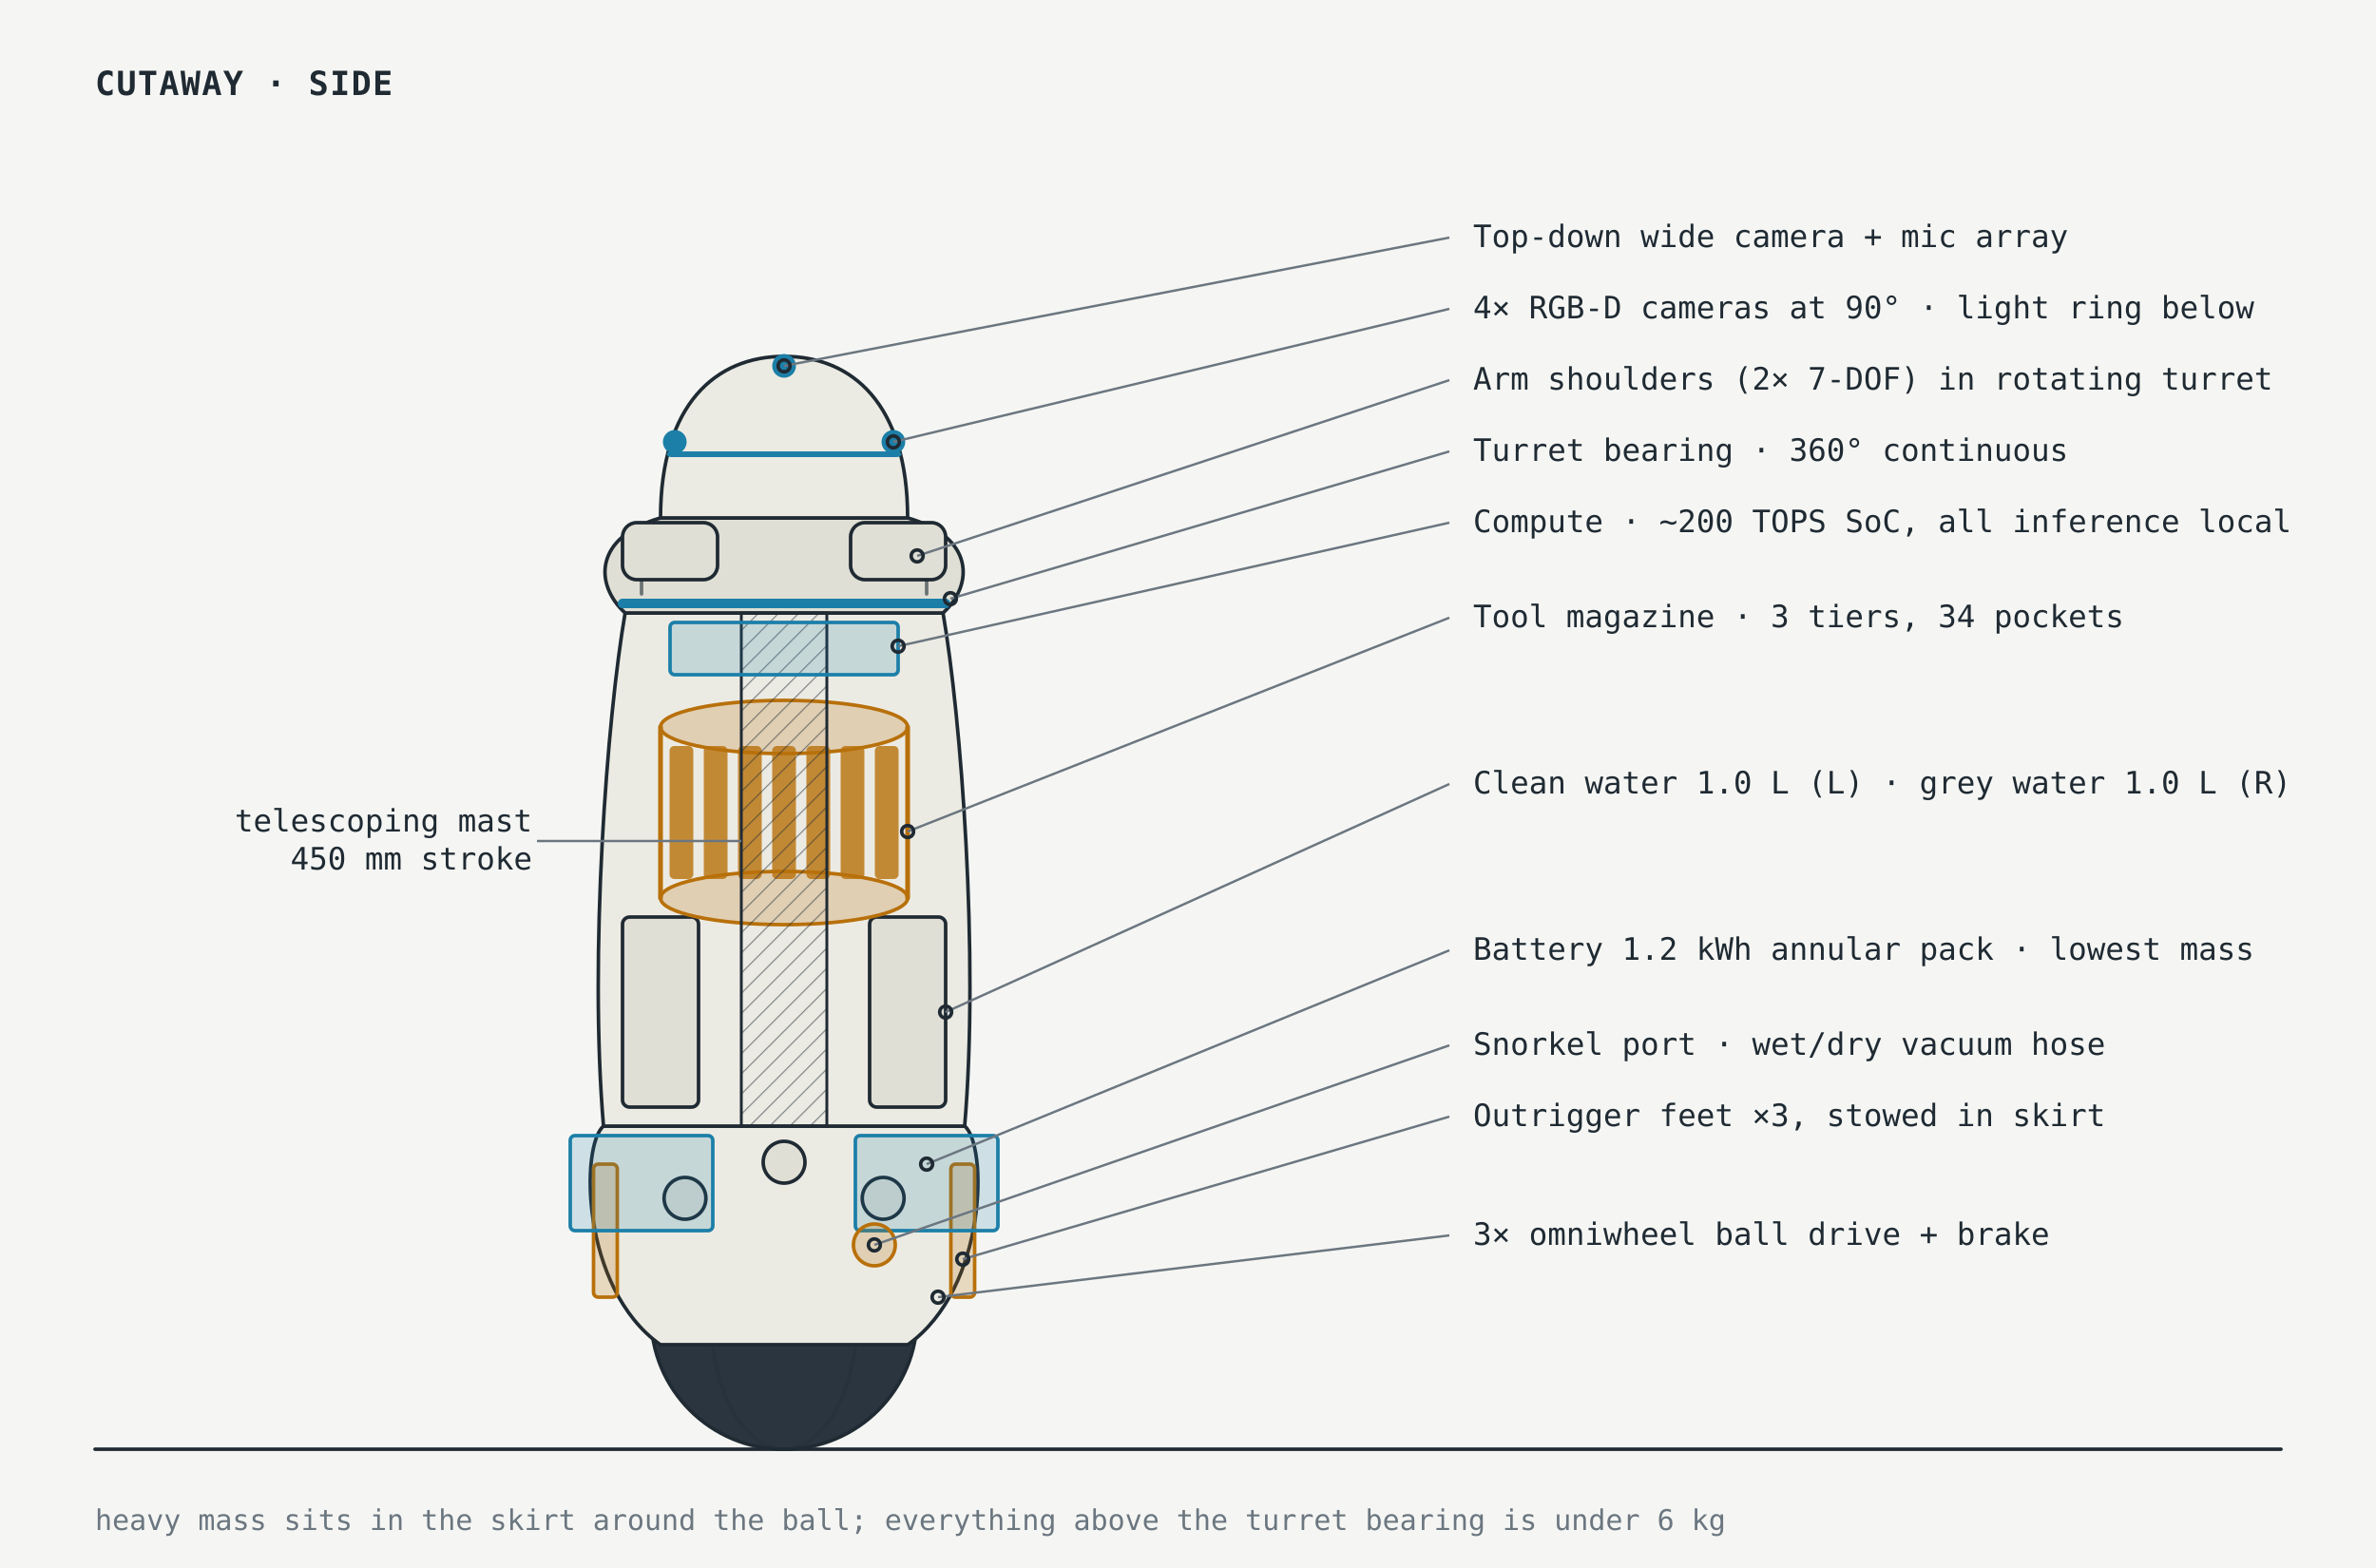
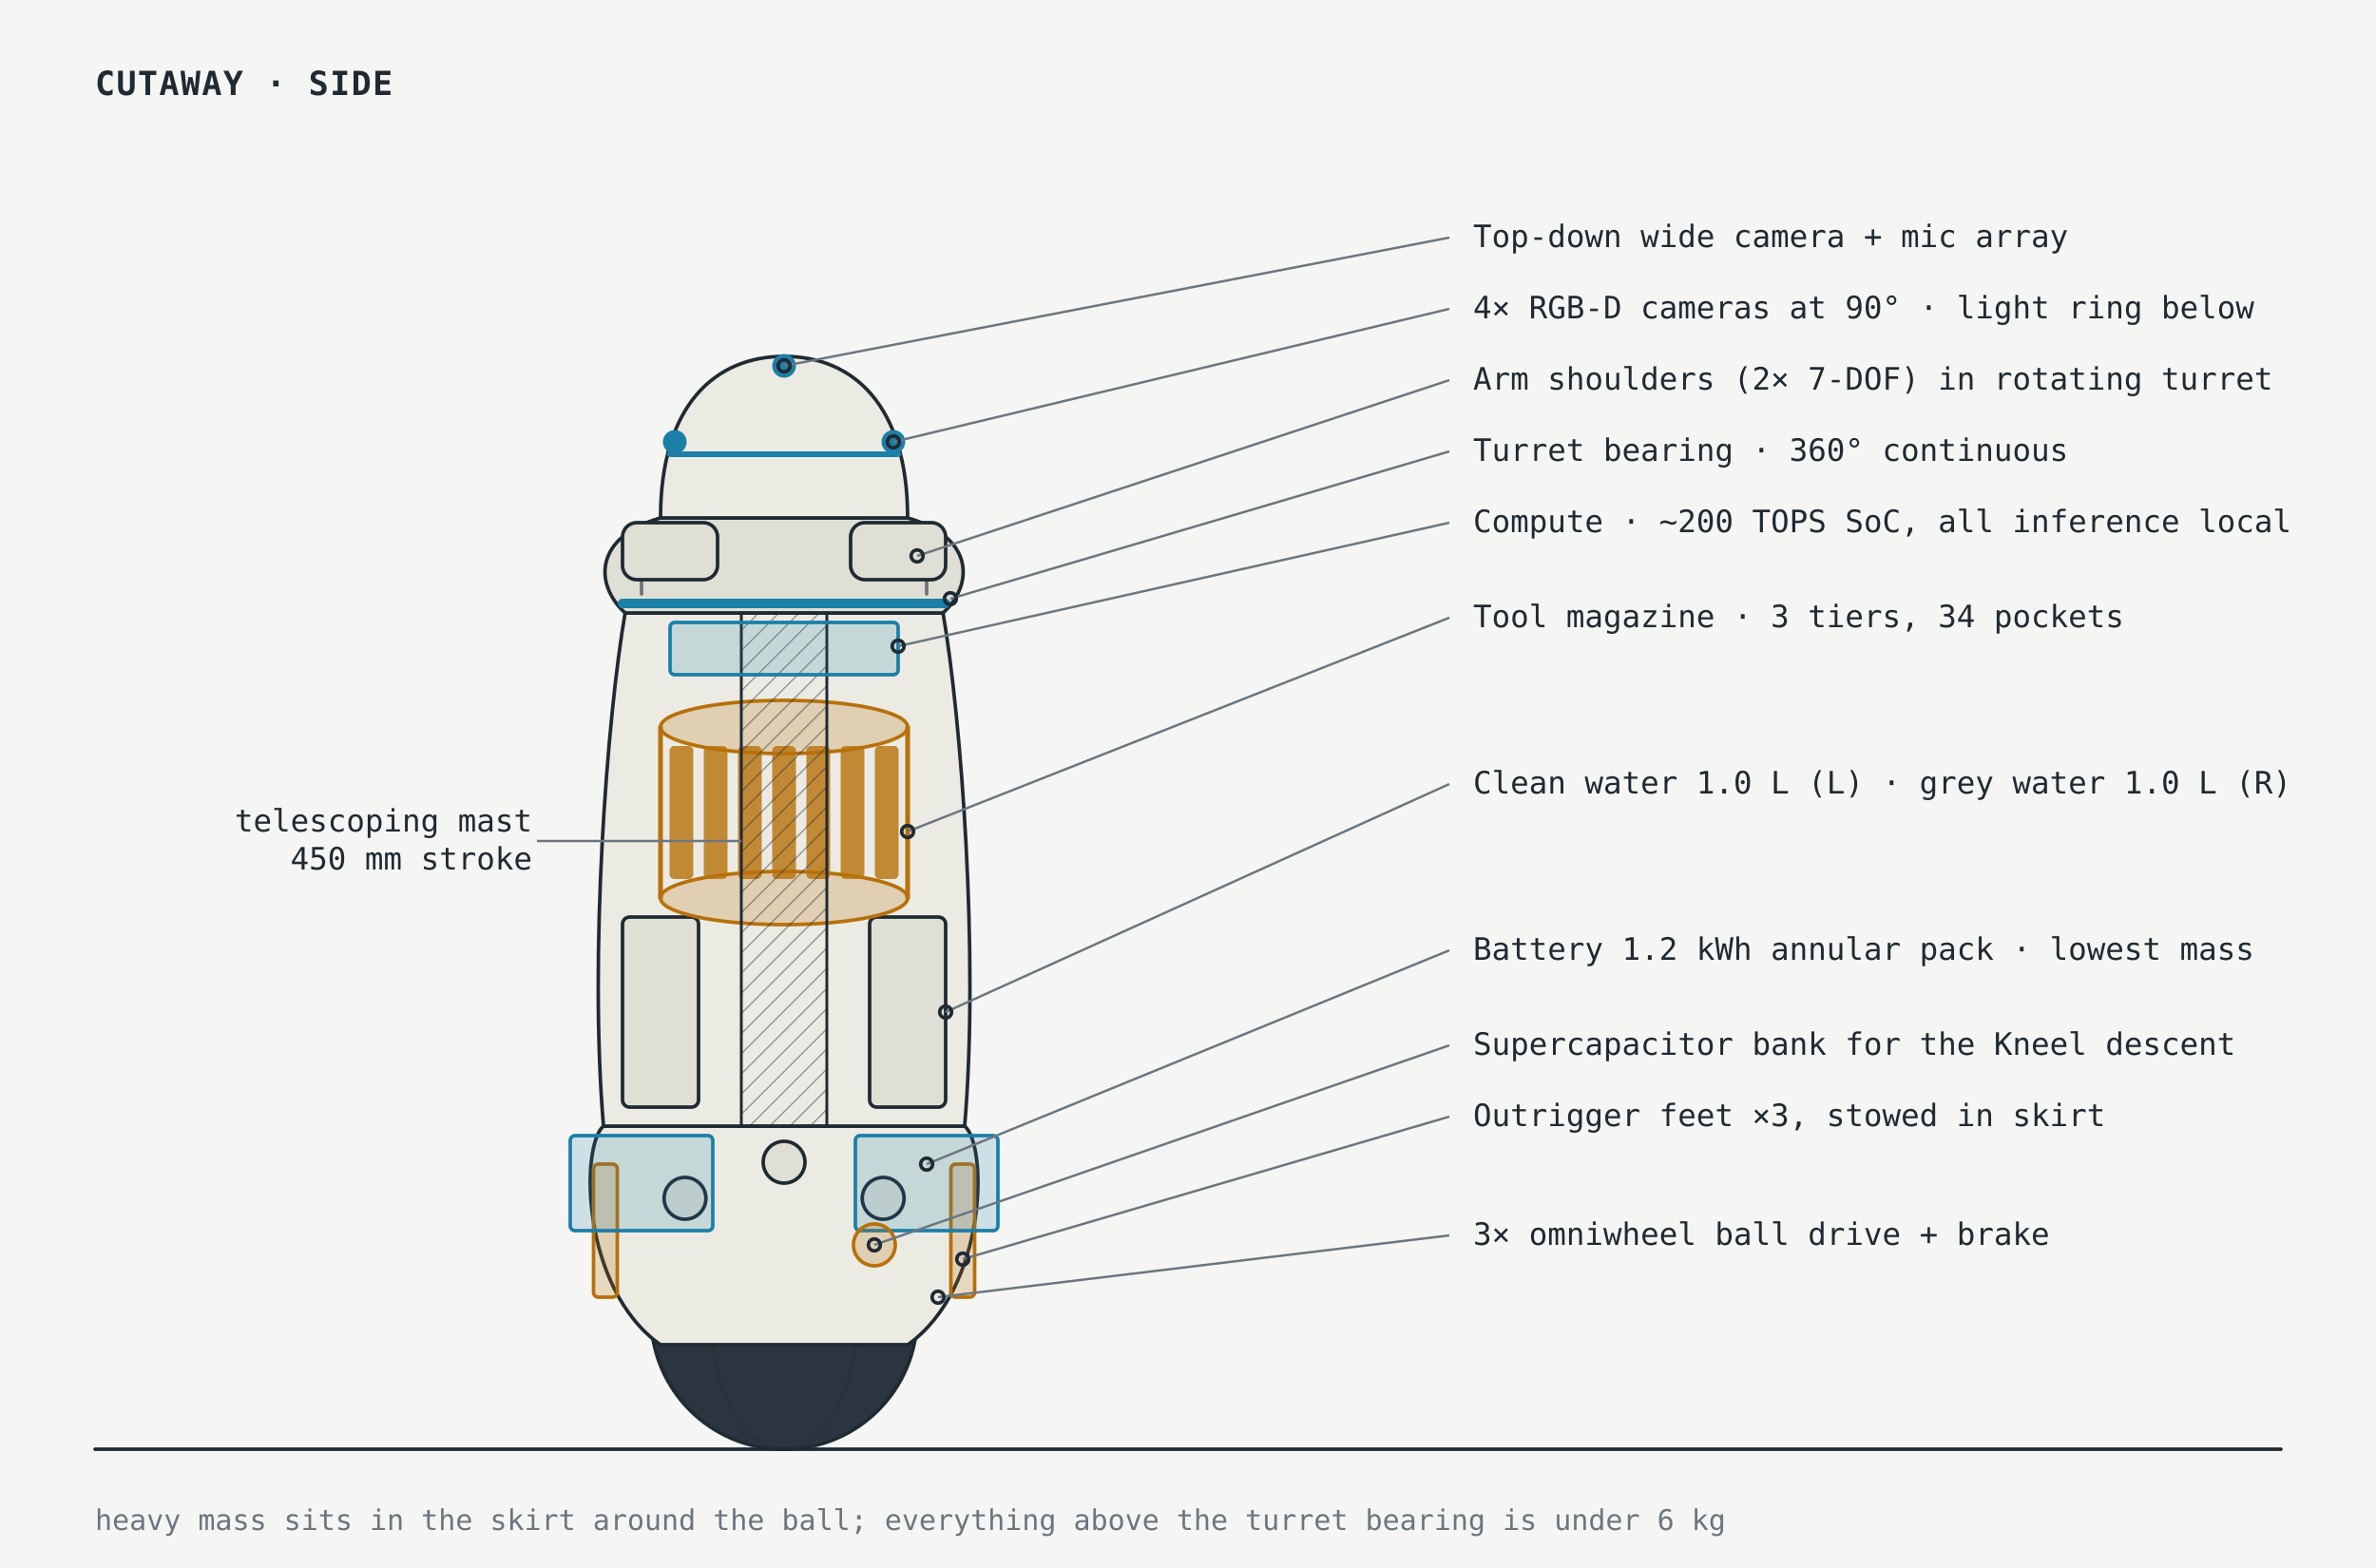
<svg xmlns="http://www.w3.org/2000/svg" viewBox="0 0 1000 660" width="1000" height="660" role="img" aria-label="Cutaway of the body showing the omniwheel ball drive and battery low in the skirt, water tanks and tool carousel mid-body, telescoping mast, arm turret and sensor crown">
  <style>
  svg { color:#1F2A33; font-family: "IBM Plex Mono", ui-monospace, Menlo, monospace; }
  .paper { fill:#F5F6F3; }
  .ink { fill:none; stroke:currentColor; stroke-width:1.5; stroke-linejoin:round; stroke-linecap:round; }
  .ink2 { fill:none; stroke:currentColor; stroke-width:2.2; stroke-linejoin:round; stroke-linecap:round; }
  .shell { fill:#ECEBE3; stroke:currentColor; stroke-width:1.5; stroke-linejoin:round; }
  .shell2 { fill:#E0DFD5; stroke:currentColor; stroke-width:1.5; stroke-linejoin:round; }
  .ball { fill:#2B3540; stroke:currentColor; stroke-width:1.5; }
  .hi { fill:#1C7FA8; stroke:none; }
  .hiink { fill:none; stroke:#1C7FA8; stroke-width:2; stroke-linecap:round; stroke-linejoin:round; }
  .hifill { fill:#1C7FA8; fill-opacity:0.18; stroke:#1C7FA8; stroke-width:1.5; }
  .amb { fill:#B8700A; stroke:none; }
  .ambink { fill:none; stroke:#B8700A; stroke-width:2; stroke-linecap:round; stroke-linejoin:round; }
  .ambfill { fill:#B8700A; fill-opacity:0.22; stroke:#B8700A; stroke-width:1.5; }
  .dim { fill:none; stroke:#6B7680; stroke-width:1; }
  .dimt { fill:#6B7680; font-size:12px; }
  .lbl { fill:currentColor; font-size:13px; }
  .lblb { fill:currentColor; font-size:13px; font-weight:600; }
  .cap { fill:currentColor; font-size:14px; font-weight:600; letter-spacing:0.04em; }
  .muted { fill:#6B7680; font-size:12px; }
  .grid { stroke:#D2D6D0; stroke-width:1; }
  .ghost { fill:none; stroke:currentColor; stroke-width:1.2; stroke-dasharray:4 4; opacity:0.55; }
  .hatch { fill:url(#hatch); stroke:currentColor; stroke-width:1.2; }
  .bar-h { fill:#1C7FA8; }
  .bar-r { fill:#B8700A; }
  .bar-idle { fill:#D2D6D0; }
</style>
  <defs>
    <marker id="arr" viewBox="0 0 10 10" refX="9" refY="5" markerWidth="8" markerHeight="8" orient="auto-start-reverse">
      <path d="M0,0 L10,5 L0,10 z" fill="currentColor" />
    </marker>
    <marker id="dimarr" viewBox="0 0 10 10" refX="5" refY="5" markerWidth="7" markerHeight="7" orient="auto-start-reverse">
      <path d="M0,0 L10,5 L0,10 z" fill="#6B7680" />
    </marker>
    <pattern id="hatch" width="6" height="6" patternUnits="userSpaceOnUse" patternTransform="rotate(45)">
      <line x1="0" y1="0" x2="0" y2="6" stroke="currentColor" stroke-width="1" opacity="0.5" />
    </pattern>
  </defs>
  <rect class="paper" x="0" y="0" width="1000" height="660" />
  <line class="ink" x1="40" y1="610" x2="960" y2="610" />
  <circle class="ball" cx="330.0" cy="554.0" r="56.0" />
  <ellipse class="ink" cx="330.0" cy="554.0" rx="30.8" ry="56.0" opacity="0.35" />
  <path class="shell" d="M277.9,566.0 C244.3,542.0 244.3,482.0 254.0,474.0 L406.0,474.0 C415.7,482.0 415.7,542.0 382.1,566.0 Z" />
  <path class="shell" d="M254.0,474.0 C247.9,402.0 255.5,302.0 263.1,258.0 L396.9,258.0 C404.5,302.0 412.1,402.0 406.0,474.0 Z" />
  <path class="shell2" d="M263.1,258.0 C250.0,246.0 250.0,226.0 278.0,218.0 L382.0,218.0 C410.0,226.0 410.0,246.0 396.9,258.0 Z" />
  <path class="shell" d="M278.0,218.0 C278.0,170.0 301.4,150.0 330.0,150.0 C358.6,150.0 382.0,170.0 382.0,218.0 Z" />
  <rect class="hi" x="280.6" y="190.0" width="98.8" height="2.4" rx="2" />
  <path class="ink" d="M270.0,250.0 L270.0,226.0" opacity="0.6" />
  <path class="ink" d="M390.0,250.0 L390.0,226.0" opacity="0.6" />
  <circle class="shell2" cx="371.7" cy="504.4" r="8.8" />
  <circle class="shell2" cx="288.3" cy="504.4" r="8.8" />
  <circle class="shell2" cx="330.0" cy="489.2" r="8.8" />
  <rect class="ambfill" x="249.8" y="490.0" width="10" height="56.0" rx="2" />
  <rect class="ambfill" x="400.2" y="490.0" width="10" height="56.0" rx="2" />
  <rect class="hifill" x="240.0" y="478.0" width="60" height="40.0" rx="2" />
  <rect class="hifill" x="360.0" y="478.0" width="60" height="40.0" rx="2" />
  <rect class="shell2" x="262.0" y="386.0" width="32.0" height="80.0" rx="3" />
  <rect class="shell2" x="366.0" y="386.0" width="32.0" height="80.0" rx="3" />
  <ellipse class="ambfill" cx="330.0" cy="306.0" rx="52.0" ry="11.2" />
  <path class="ambink" d="M278.0,306.0 L278.0,378.0 M382.0,306.0 L382.0,378.0" />
  <ellipse class="ambfill" cx="330.0" cy="378.0" rx="52.0" ry="11.2" />
  <rect class="amb" x="281.8" y="314.0" width="10" height="56.0" rx="2" opacity="0.8" />
  <rect class="amb" x="296.2" y="314.0" width="10" height="56.0" rx="2" opacity="0.8" />
  <rect class="amb" x="310.6" y="314.0" width="10" height="56.0" rx="2" opacity="0.8" />
  <rect class="amb" x="325.0" y="314.0" width="10" height="56.0" rx="2" opacity="0.8" />
  <rect class="amb" x="339.4" y="314.0" width="10" height="56.0" rx="2" opacity="0.8" />
  <rect class="amb" x="353.8" y="314.0" width="10" height="56.0" rx="2" opacity="0.8" />
  <rect class="amb" x="368.2" y="314.0" width="10" height="56.0" rx="2" opacity="0.8" />
  <rect class="hatch" x="312.0" y="258.0" width="36.0" height="216.0" />
  <rect class="hifill" x="282.0" y="262.0" width="96.0" height="22.0" rx="2" />
  <rect class="hi" x="260.0" y="252.0" width="140.0" height="4.0" rx="2" />
  <rect class="shell2" x="262.0" y="220.0" width="40" height="24.0" rx="6" />
  <rect class="shell2" x="358.0" y="220.0" width="40" height="24.0" rx="6" />
  <circle class="hi" cx="284.0" cy="186.0" r="5" />
  <circle class="hi" cx="376.0" cy="186.0" r="5" />
  <circle class="hi" cx="330.0" cy="154.0" r="5" />
  <circle class="ambfill" cx="368.0" cy="524.0" r="8.8" />
  <line class="dim" x1="330.0" y1="154.0" x2="610" y2="100.0" />
  <circle class="ink" cx="330.0" cy="154.0" r="2.5" fill="currentColor" />
  <text class="lbl" x="620" y="104">Top-down wide camera + mic array</text>
  <line class="dim" x1="376.0" y1="186.0" x2="610" y2="130.0" />
  <circle class="ink" cx="376.0" cy="186.0" r="2.5" fill="currentColor" />
  <text class="lbl" x="620" y="134">4× RGB-D cameras at 90° · light ring below</text>
  <line class="dim" x1="386.0" y1="234.0" x2="610" y2="160.0" />
  <circle class="ink" cx="386.0" cy="234.0" r="2.5" fill="currentColor" />
  <text class="lbl" x="620" y="164">Arm shoulders (2× 7-DOF) in rotating turret</text>
  <line class="dim" x1="400.0" y1="252.0" x2="610" y2="190.0" />
  <circle class="ink" cx="400.0" cy="252.0" r="2.5" fill="currentColor" />
  <text class="lbl" x="620" y="194">Turret bearing · 360° continuous</text>
  <line class="dim" x1="378.0" y1="272.0" x2="610" y2="220.0" />
  <circle class="ink" cx="378.0" cy="272.0" r="2.5" fill="currentColor" />
  <text class="lbl" x="620" y="224">Compute · ~200 TOPS SoC, all inference local</text>
  <line class="dim" x1="382.0" y1="350.0" x2="610" y2="260.0" />
  <circle class="ink" cx="382.0" cy="350.0" r="2.5" fill="currentColor" />
  <text class="lbl" x="620" y="264">Tool magazine · 3 tiers, 34 pockets</text>
  <line class="dim" x1="398.0" y1="426.0" x2="610" y2="330.0" />
  <circle class="ink" cx="398.0" cy="426.0" r="2.5" fill="currentColor" />
  <text class="lbl" x="620" y="334">Clean water 1.0 L (L) · grey water 1.0 L (R)</text>
  <line class="dim" x1="390.0" y1="490.0" x2="610" y2="400.0" />
  <circle class="ink" cx="390.0" cy="490.0" r="2.5" fill="currentColor" />
  <text class="lbl" x="620" y="404">Battery 1.2 kWh annular pack · lowest mass</text>
  <line class="dim" x1="368.0" y1="524.0" x2="610" y2="440.0" />
  <circle class="ink" cx="368.0" cy="524.0" r="2.5" fill="currentColor" />
-   <text class="lbl" x="620" y="444">Snorkel port · wet/dry vacuum hose</text>
+   <text class="lbl" x="620" y="444">Supercapacitor bank for the Kneel descent</text>
  <line class="dim" x1="405.2" y1="530.0" x2="610" y2="470.0" />
  <circle class="ink" cx="405.2" cy="530.0" r="2.5" fill="currentColor" />
  <text class="lbl" x="620" y="474">Outrigger feet ×3, stowed in skirt</text>
  <line class="dim" x1="394.8" y1="546.0" x2="610" y2="520.0" />
  <circle class="ink" cx="394.8" cy="546.0" r="2.5" fill="currentColor" />
  <text class="lbl" x="620" y="524">3× omniwheel ball drive + brake</text>
  <line class="dim" x1="312.0" y1="354.0" x2="226.0" y2="354.0" />
  <text class="lbl" x="224.0" y="350.0" text-anchor="end">telescoping mast</text>
  <text class="lbl" x="224.0" y="366.0" text-anchor="end">450 mm stroke</text>
  <text class="cap" x="40" y="40">CUTAWAY · SIDE</text>
  <text class="muted" x="40" y="644">heavy mass sits in the skirt around the ball; everything above the turret bearing is under 6 kg</text>
</svg>
